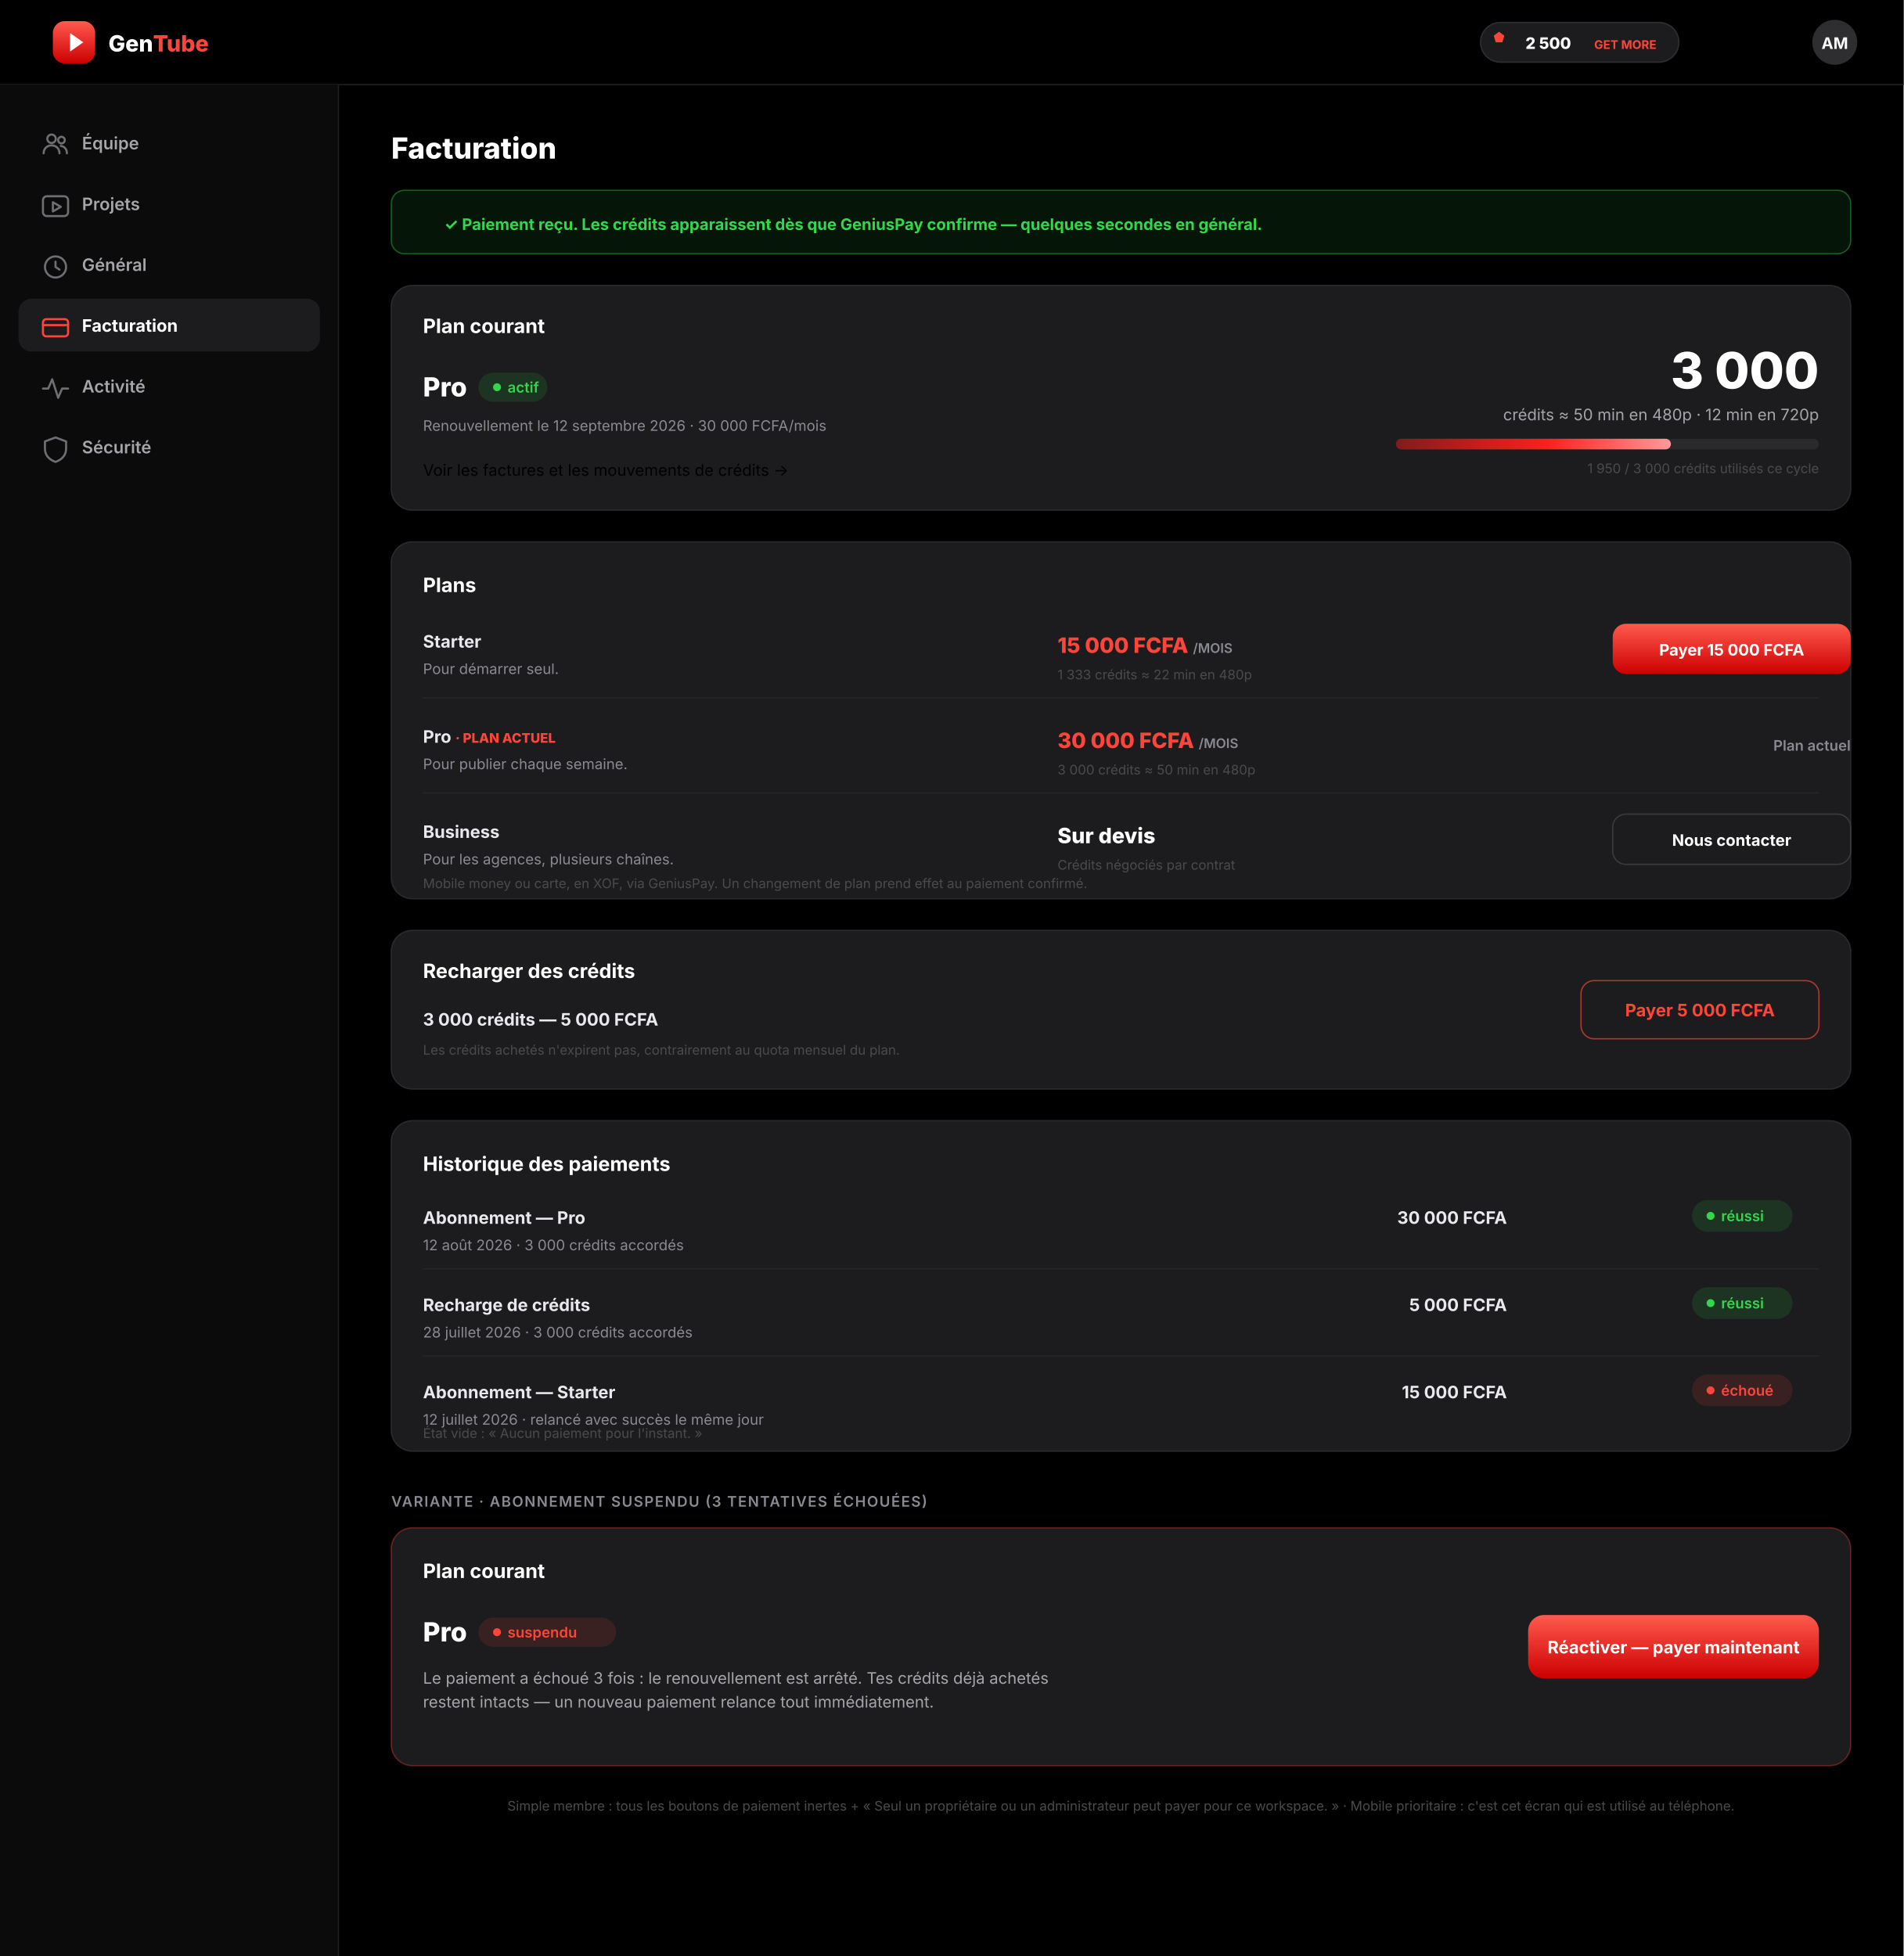
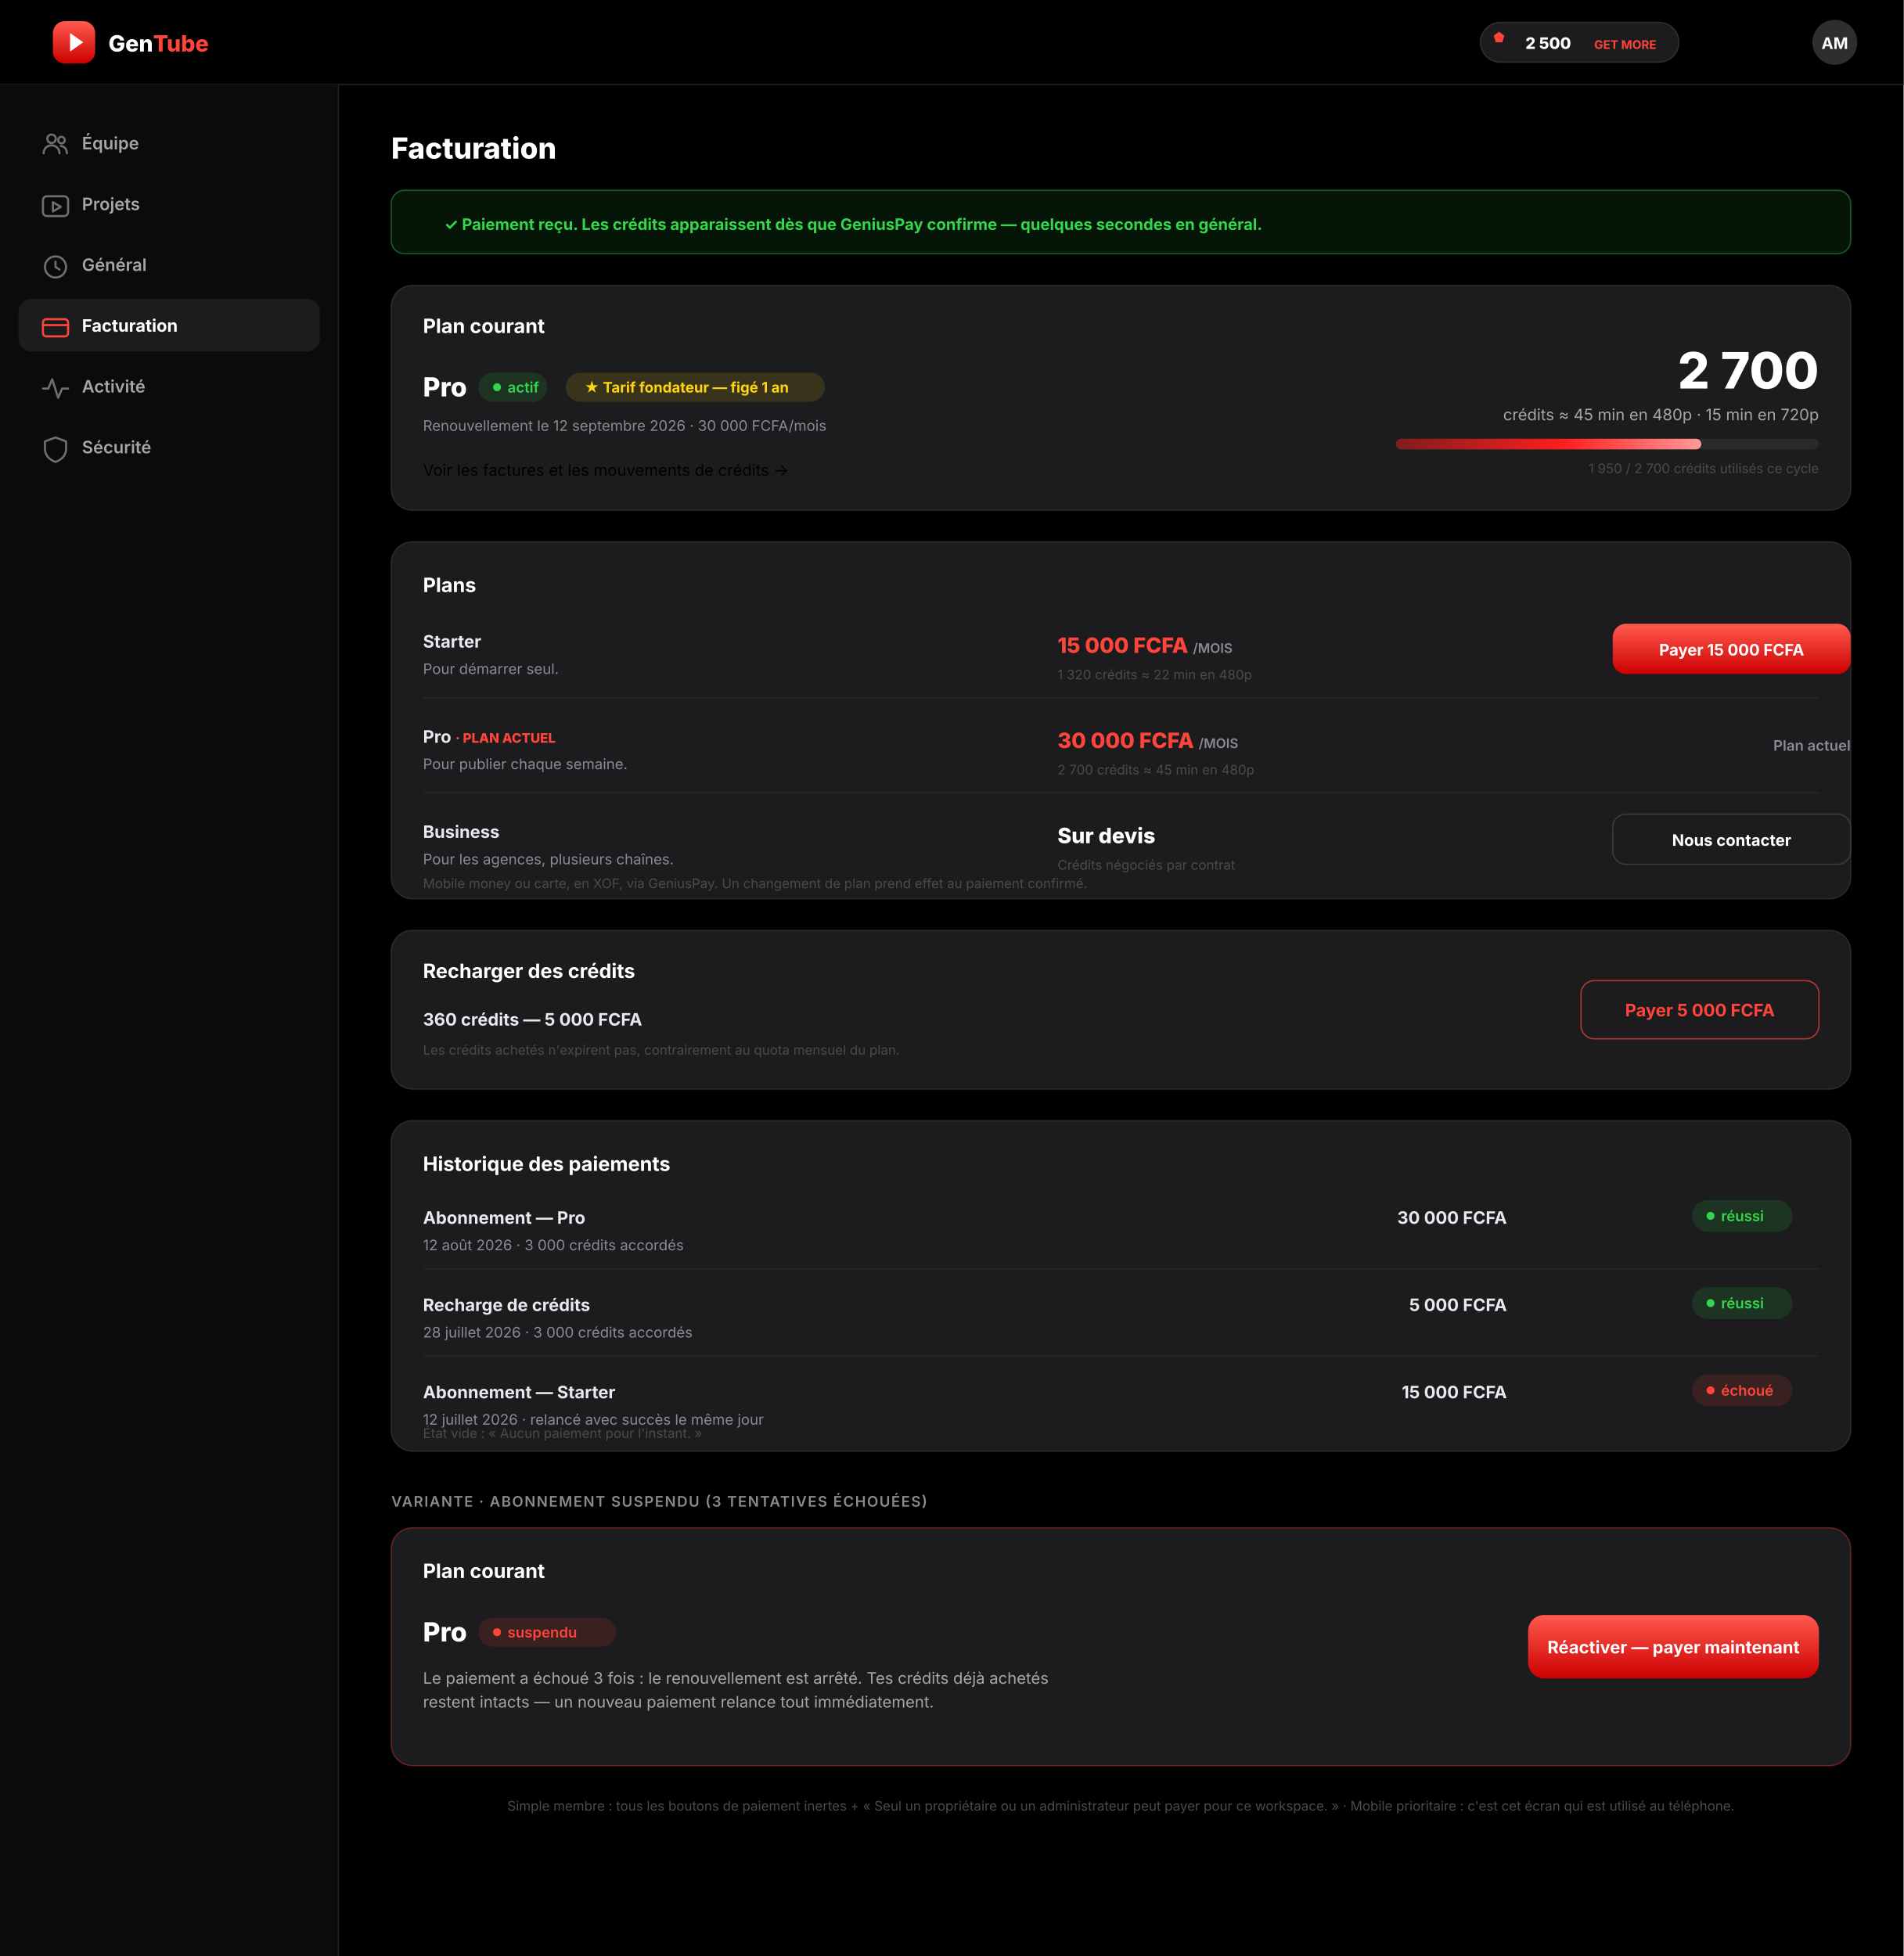
<svg xmlns="http://www.w3.org/2000/svg" width="1440" height="1480" viewBox="0 0 1440 1480" font-family="Plus Jakarta Sans, Inter, -apple-system, 'Segoe UI', sans-serif">
  <defs>
    <linearGradient id="red" x1="0" y1="0" x2="0" y2="1">
      <stop offset="0" stop-color="#FF5A4E" />
      <stop offset="1" stop-color="#CC0000" />
    </linearGradient>
    <linearGradient id="bar" x1="0" y1="0" x2="1" y2="0">
      <stop offset="0" stop-color="#7f1d1d" />
      <stop offset=".55" stop-color="#FF1E1E" />
      <stop offset="1" stop-color="#FF9A9A" />
    </linearGradient>
  </defs>
  <style>
    .h1{font-size:22px;font-weight:800;fill:#fff}
    .h2{font-size:15px;font-weight:700;fill:#fff}
    .big{font-size:38px;font-weight:800;fill:#fff}
    .body{font-size:13px;fill:#E8E8ED}
    .sub{font-size:12px;fill:#A5A5AA}
    .mut{font-size:11px;fill:#8A8A92}
    .tiny{font-size:10px;fill:#4A4A4A}
    .lbl{font-size:11px;font-weight:600;fill:#8A8A92;letter-spacing:.08em}
    .nav{font-size:13px;font-weight:600;fill:#A5A5AA}
    .navOn{font-size:13px;font-weight:700;fill:#fff}
    .btnT{font-size:13px;font-weight:700;fill:#fff}
    .card{fill:#1C1C1E;stroke:#2A2A2D}
    .ghost{fill:none;stroke:#3A3A3E}
    .price{font-size:16px;font-weight:800;fill:#FF453A}
  </style>
  <rect width="1440" height="1480" fill="#000000" />
  <rect width="1440" height="64" fill="#000" />
  <line x1="0" y1="64" x2="1440" y2="64" stroke="#1F1F22" />
  <g transform="translate(40,16)">
    <rect width="32" height="32" rx="9" fill="url(#red)" />
    <path d="M13 9 L23 16 L13 23 Z" fill="#fff" />
    <text x="42" y="23" font-size="17" font-weight="800" fill="#fff">Gen<tspan fill="#FF453A">Tube</tspan>
    </text>
  </g>
  <g transform="translate(1120,17)">
    <rect width="150" height="30" rx="15" fill="#1C1C1E" stroke="#2E2E32" />
    <path d="M14 7 l4 3 -1.5 5 -5 0 -1.5 -5 z" fill="#FF453A" />
    <text x="34" y="20" font-size="12" font-weight="800" fill="#fff">2 500</text>
    <text x="86" y="20" font-size="9" font-weight="700" fill="#FF453A">GET MORE</text>
  </g>
  <circle cx="1388" cy="32" r="17" fill="#2E2E30" />
  <text x="1388" y="37" text-anchor="middle" font-size="12" font-weight="700" fill="#fff">AM</text>
  <rect x="0" y="64" width="256" height="1416" fill="#0B0B0C" />
  <line x1="256" y1="64" x2="256" y2="1480" stroke="#1F1F22" />
  <g stroke-width="1.6" fill="none" stroke-linecap="round" stroke-linejoin="round">
    <g transform="translate(30,98)" stroke="#6E6E73">
      <circle cx="9" cy="7" r="3.2" />
      <path d="M3 18c0-3.6 2.7-6 6-6s6 2.4 6 6" />
      <circle cx="16.5" cy="8" r="2.5" />
      <path d="M16 12.4c2.8.4 4.6 2.5 4.6 5.6" />
    </g>
    <text x="62" y="113" class="nav">Équipe</text>
    <g transform="translate(30,144)" stroke="#6E6E73">
      <rect x="2.5" y="4.5" width="19" height="15" rx="3" />
      <path d="M10 9l6 3.5-6 3.5z" />
    </g>
    <text x="62" y="159" class="nav">Projets</text>
    <g transform="translate(30,190)" stroke="#6E6E73">
      <circle cx="12" cy="12" r="8" />
      <path d="M12 8v4l3 2" />
    </g>
    <text x="62" y="205" class="nav">Général</text>
    <rect x="14" y="226" width="228" height="40" rx="10" fill="#1C1C1E" />
    <g transform="translate(30,236)" stroke="#FF453A">
      <rect x="2.5" y="5.5" width="19" height="13" rx="2.5" />
      <path d="M2.5 10h19" />
    </g>
    <text x="62" y="251" class="navOn">Facturation</text>
    <g transform="translate(30,282)" stroke="#6E6E73">
      <path d="M2.5 12h4l3-7 4.5 14 3-7h4.5" />
    </g>
    <text x="62" y="297" class="nav">Activité</text>
    <g transform="translate(30,328)" stroke="#6E6E73">
      <path d="M12 3l8 3v5.5c0 5-3.2 8.3-8 10-4.8-1.7-8-5-8-10V6z" />
    </g>
    <text x="62" y="343" class="nav">Sécurité</text>
  </g>
  <text x="296" y="120" class="h1">Facturation</text>
  <g transform="translate(296,144)">
    <rect width="1104" height="48" rx="10" fill="#32D74B" fill-opacity=".1" stroke="#32D74B" stroke-opacity=".4" />
    <text x="40" y="30" font-size="12" font-weight="700" fill="#32D74B">✓  Paiement reçu. Les crédits apparaissent dès que GeniusPay confirme — quelques secondes en général.</text>
  </g>
  <g transform="translate(296,216)">
    <rect width="1104" height="170" rx="16" class="card" />
    <text x="24" y="36" class="h2">Plan courant</text>
    <text x="24" y="84" font-size="20" font-weight="800" fill="#fff">Pro</text>
    <rect x="66" y="66" width="52" height="22" rx="11" fill="#32D74B" fill-opacity=".13" />
    <circle cx="80" cy="77" r="3" fill="#32D74B" />
    <text x="88" y="81" font-size="11" font-weight="600" fill="#32D74B">actif</text>
+     <rect x="132" y="66" width="196" height="22" rx="11" fill="#FFD60A" fill-opacity=".13" />
+     <text x="146" y="81" font-size="11" font-weight="700" fill="#FFD60A">★  Tarif fondateur — figé 1 an</text>
    <text x="24" y="110" class="mut">Renouvellement le 12 septembre 2026 · 30 000 FCFA/mois</text>
    <text x="24" y="144" class="link">Voir les factures et les mouvements de crédits  →</text>
-     <text x="1080" y="78" text-anchor="end" class="big">3 000</text>
-     <text x="1080" y="102" text-anchor="end" class="sub">crédits ≈ 50 min en 480p · 12 min en 720p</text>
+     <text x="1080" y="78" text-anchor="end" class="big">2 700</text>
+     <text x="1080" y="102" text-anchor="end" class="sub">crédits ≈ 45 min en 480p · 15 min en 720p</text>
    <rect x="760" y="116" width="320" height="8" rx="4" fill="#2A2A2D" />
-     <rect x="760" y="116" width="208" height="8" rx="4" fill="url(#bar)" />
-     <text x="1080" y="142" text-anchor="end" class="tiny">1 950 / 3 000 crédits utilisés ce cycle</text>
+     <rect x="760" y="116" width="231" height="8" rx="4" fill="url(#bar)" />
+     <text x="1080" y="142" text-anchor="end" class="tiny">1 950 / 2 700 crédits utilisés ce cycle</text>
  </g>
  <g transform="translate(296,410)">
    <rect width="1104" height="270" rx="16" class="card" />
    <text x="24" y="38" class="h2">Plans</text>
    <g transform="translate(24,58)">
      <text x="0" y="22" class="body" font-weight="700">Starter</text>
      <text x="0" y="42" class="mut">Pour démarrer seul.</text>
      <text x="480" y="26" class="price">15 000 FCFA <tspan font-size="10" fill="#8A8A92" font-weight="600">/MOIS</tspan>
      </text>
-       <text x="480" y="46" class="tiny">1 333 crédits ≈ 22 min en 480p</text>
+       <text x="480" y="46" class="tiny">1 320 crédits ≈ 22 min en 480p</text>
      <rect x="900" y="4" width="180" height="38" rx="10" fill="url(#red)" />
      <text x="990" y="28" text-anchor="middle" font-size="12" font-weight="700" fill="#fff">Payer 15 000 FCFA</text>
    </g>
    <line x1="24" y1="118" x2="1080" y2="118" stroke="#26262A" />
    <g transform="translate(24,130)">
      <text x="0" y="22" class="body" font-weight="700">Pro <tspan fill="#FF453A" font-size="10" font-weight="800"> · PLAN ACTUEL</tspan>
      </text>
      <text x="0" y="42" class="mut">Pour publier chaque semaine.</text>
      <text x="480" y="26" class="price">30 000 FCFA <tspan font-size="10" fill="#8A8A92" font-weight="600">/MOIS</tspan>
      </text>
-       <text x="480" y="46" class="tiny">3 000 crédits ≈ 50 min en 480p</text>
+       <text x="480" y="46" class="tiny">2 700 crédits ≈ 45 min en 480p</text>
      <text x="1080" y="28" text-anchor="end" class="mut" font-weight="600">Plan actuel</text>
    </g>
    <line x1="24" y1="190" x2="1080" y2="190" stroke="#26262A" />
    <g transform="translate(24,202)">
      <text x="0" y="22" class="body" font-weight="700">Business</text>
      <text x="0" y="42" class="mut">Pour les agences, plusieurs chaînes.</text>
      <text x="480" y="26" font-size="16" font-weight="800" fill="#fff">Sur devis</text>
      <text x="480" y="46" class="tiny">Crédits négociés par contrat</text>
      <rect x="900" y="4" width="180" height="38" rx="10" class="ghost" />
      <text x="990" y="28" text-anchor="middle" font-size="12" font-weight="700" fill="#fff">Nous contacter</text>
    </g>
    <text x="24" y="262" class="tiny">Mobile money ou carte, en XOF, via GeniusPay. Un changement de plan prend effet au paiement confirmé.</text>
  </g>
  <g transform="translate(296,704)">
    <rect width="1104" height="120" rx="16" class="card" />
    <text x="24" y="36" class="h2">Recharger des crédits</text>
-     <text x="24" y="72" class="body" font-weight="700">3 000 crédits — 5 000 FCFA</text>
+     <text x="24" y="72" class="body" font-weight="700">360 crédits — 5 000 FCFA</text>
    <text x="24" y="94" class="tiny">Les crédits achetés n'expirent pas, contrairement au quota mensuel du plan.</text>
    <rect x="900" y="38" width="180" height="44" rx="10" fill="none" stroke="#FF453A" stroke-opacity=".65" />
    <text x="990" y="65" text-anchor="middle" font-size="13" font-weight="700" fill="#FF453A">Payer 5 000 FCFA</text>
  </g>
  <g transform="translate(296,848)">
    <rect width="1104" height="250" rx="16" class="card" />
    <text x="24" y="38" class="h2">Historique des paiements</text>
    <g transform="translate(24,58)">
      <text x="0" y="20" class="body" font-weight="700">Abonnement — Pro</text>
      <text x="0" y="40" class="mut">12 août 2026 · 3 000 crédits accordés</text>
      <text x="820" y="20" text-anchor="end" class="body" font-weight="700">30 000 FCFA</text>
      <rect x="960" y="2" width="76" height="24" rx="12" fill="#32D74B" fill-opacity=".13" />
      <circle cx="974" cy="14" r="3" fill="#32D74B" />
      <text x="982" y="18" font-size="11" font-weight="600" fill="#32D74B">réussi</text>
    </g>
    <line x1="24" y1="112" x2="1080" y2="112" stroke="#26262A" />
    <g transform="translate(24,124)">
      <text x="0" y="20" class="body" font-weight="700">Recharge de crédits</text>
      <text x="0" y="40" class="mut">28 juillet 2026 · 3 000 crédits accordés</text>
      <text x="820" y="20" text-anchor="end" class="body" font-weight="700">5 000 FCFA</text>
      <rect x="960" y="2" width="76" height="24" rx="12" fill="#32D74B" fill-opacity=".13" />
      <circle cx="974" cy="14" r="3" fill="#32D74B" />
      <text x="982" y="18" font-size="11" font-weight="600" fill="#32D74B">réussi</text>
    </g>
    <line x1="24" y1="178" x2="1080" y2="178" stroke="#26262A" />
    <g transform="translate(24,190)">
      <text x="0" y="20" class="body" font-weight="700">Abonnement — Starter</text>
      <text x="0" y="40" class="mut">12 juillet 2026 · relancé avec succès le même jour</text>
      <text x="820" y="20" text-anchor="end" class="body" font-weight="700">15 000 FCFA</text>
      <rect x="960" y="2" width="76" height="24" rx="12" fill="#FF453A" fill-opacity=".13" />
      <circle cx="974" cy="14" r="3" fill="#FF453A" />
      <text x="982" y="18" font-size="11" font-weight="600" fill="#FF453A">échoué</text>
    </g>
    <text x="24" y="240" class="tiny">État vide : « Aucun paiement pour l'instant. »</text>
  </g>
  <text x="296" y="1140" class="lbl">VARIANTE · ABONNEMENT SUSPENDU (3 TENTATIVES ÉCHOUÉES)</text>
  <g transform="translate(296,1156)">
    <rect width="1104" height="180" rx="16" fill="#1C1C1E" stroke="#FF453A" stroke-opacity=".35" />
    <text x="24" y="38" class="h2">Plan courant</text>
    <text x="24" y="86" font-size="20" font-weight="800" fill="#fff">Pro</text>
    <rect x="66" y="68" width="104" height="22" rx="11" fill="#FF453A" fill-opacity=".13" />
    <circle cx="80" cy="79" r="3" fill="#FF453A" />
    <text x="88" y="83" font-size="11" font-weight="600" fill="#FF453A">suspendu</text>
    <text x="24" y="118" class="sub">Le paiement a échoué 3 fois : le renouvellement est arrêté. Tes crédits déjà achetés</text>
    <text x="24" y="136" class="sub">restent intacts — un nouveau paiement relance tout immédiatement.</text>
    <rect x="860" y="66" width="220" height="48" rx="12" fill="url(#red)" />
    <text x="970" y="95" text-anchor="middle" class="btnT">Réactiver — payer maintenant</text>
  </g>
  <text x="848" y="1370" text-anchor="middle" class="tiny">Simple membre : tous les boutons de paiement inertes + « Seul un propriétaire ou un administrateur peut payer pour ce workspace. » · Mobile prioritaire : c'est cet écran qui est utilisé au téléphone.</text>
</svg>
